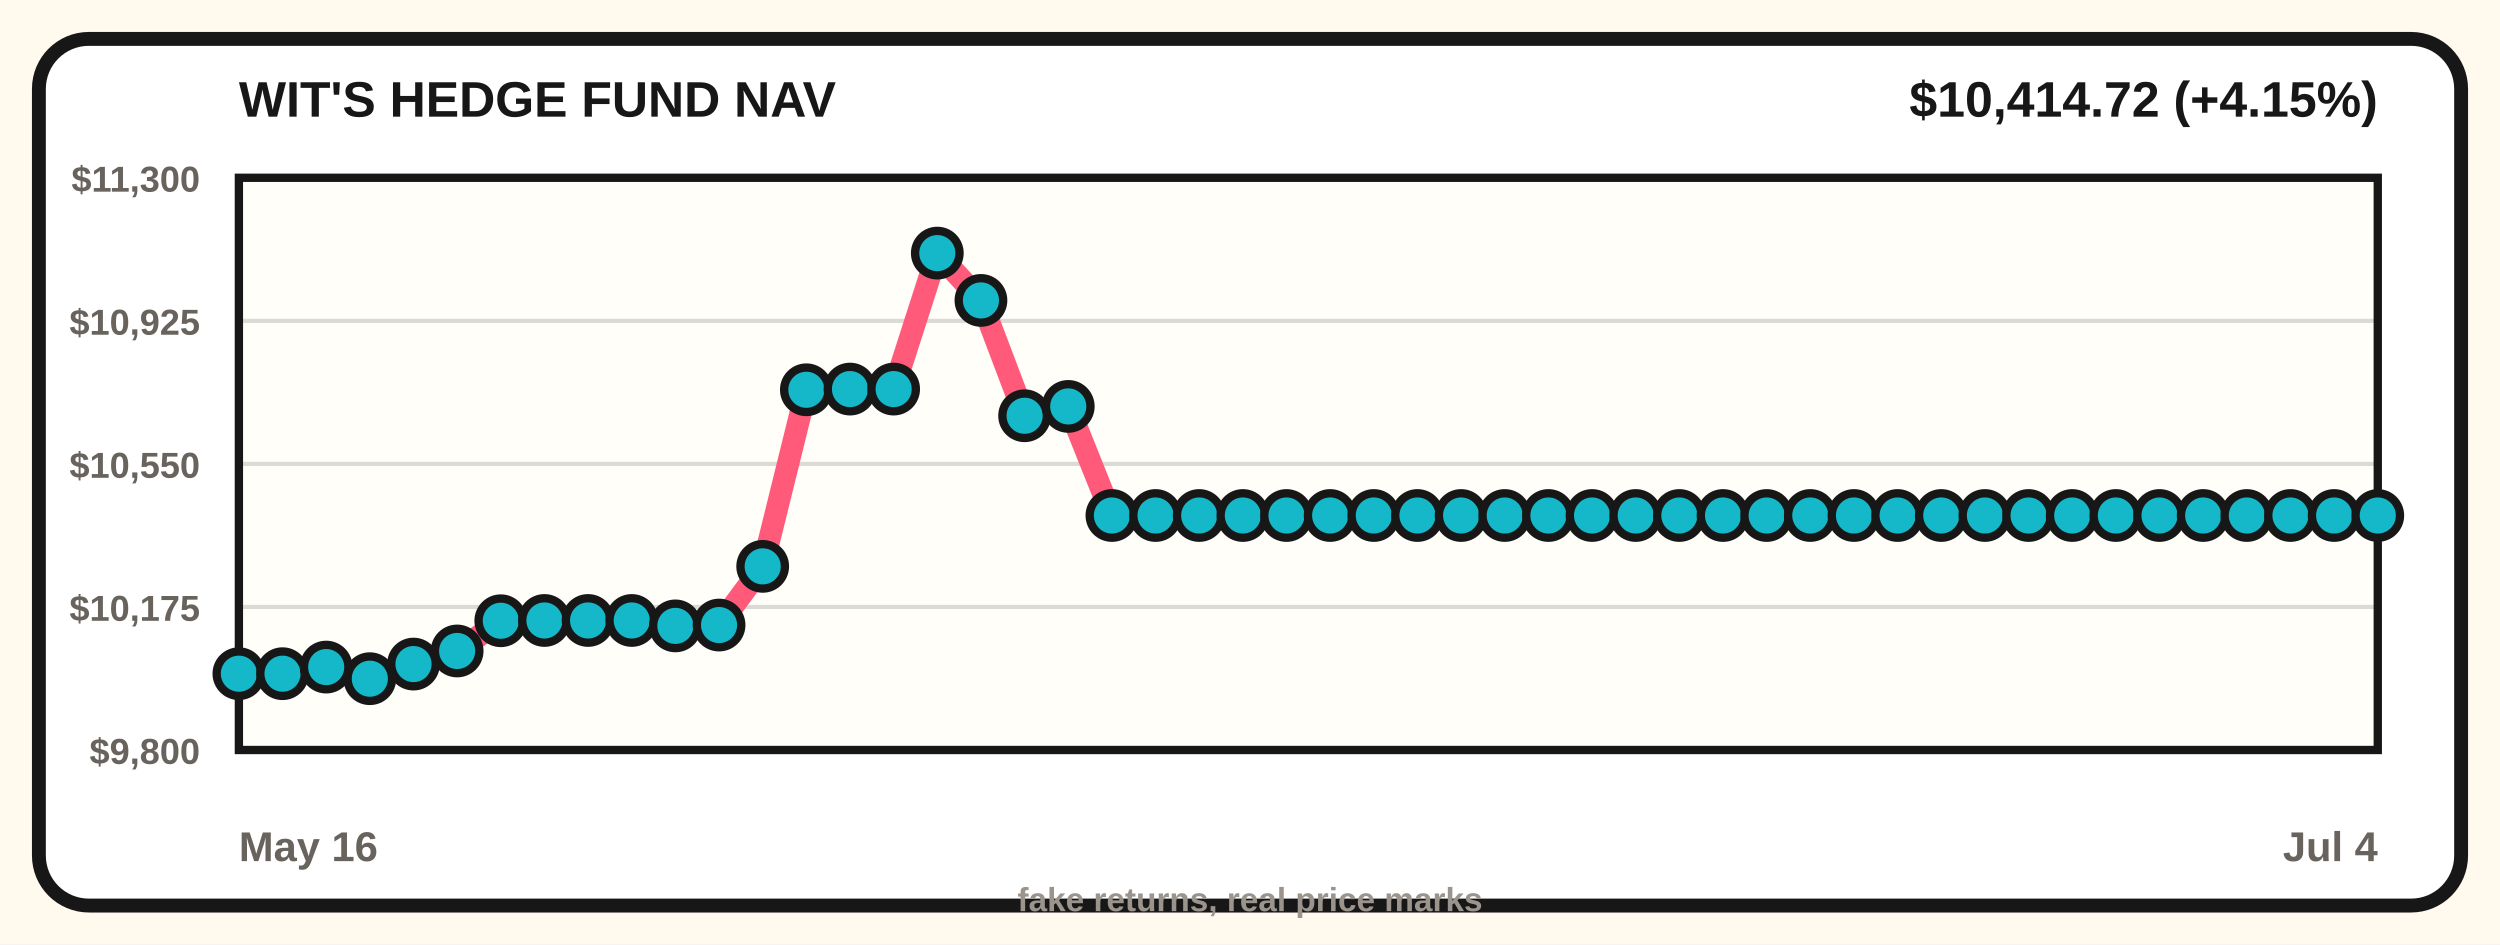
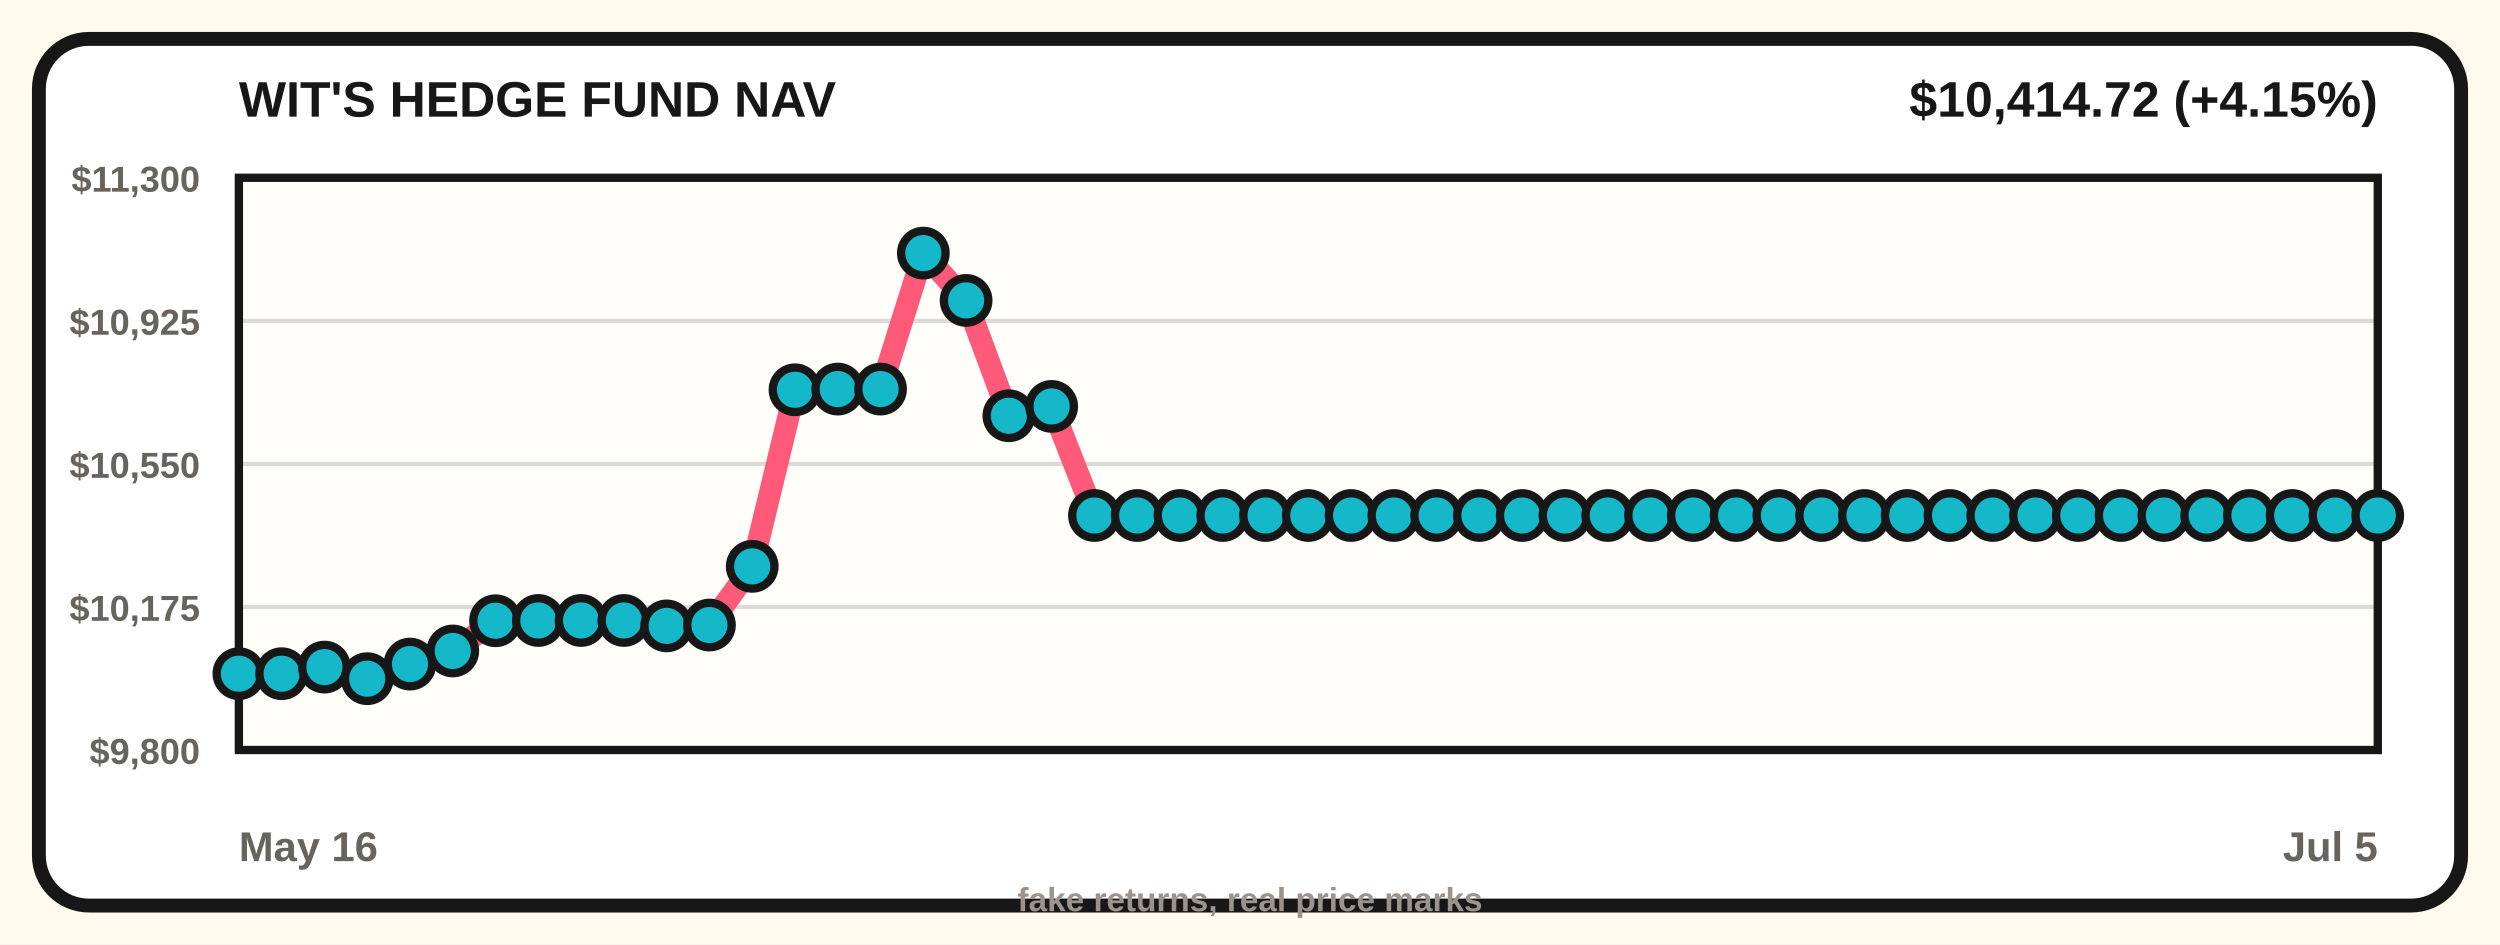
<svg xmlns="http://www.w3.org/2000/svg" width="900" height="340" viewBox="0 0 900 340" role="img" aria-label="Wit's Hedge Fund fake NAV chart">
  <rect width="900" height="340" fill="#fff9ee" />
  <rect x="14" y="14" width="872" height="312" rx="18" fill="#ffffff" stroke="#171717" stroke-width="5" />
  <rect x="86" y="64" width="770" height="206" fill="#fffef8" stroke="#171717" stroke-width="3" />
  <line x1="86" y1="270" x2="856" y2="270" stroke="#171717" stroke-width="1.5" opacity="0.16" />
  <text x="72" y="275" text-anchor="end" font-family="Arial, sans-serif" font-size="13" font-weight="800" fill="#68635d">$9,800</text>
  <line x1="86" y1="218.5" x2="856" y2="218.5" stroke="#171717" stroke-width="1.5" opacity="0.16" />
  <text x="72" y="223.5" text-anchor="end" font-family="Arial, sans-serif" font-size="13" font-weight="800" fill="#68635d">$10,175</text>
  <line x1="86" y1="167" x2="856" y2="167" stroke="#171717" stroke-width="1.5" opacity="0.16" />
  <text x="72" y="172" text-anchor="end" font-family="Arial, sans-serif" font-size="13" font-weight="800" fill="#68635d">$10,550</text>
  <line x1="86" y1="115.5" x2="856" y2="115.5" stroke="#171717" stroke-width="1.5" opacity="0.16" />
  <text x="72" y="120.5" text-anchor="end" font-family="Arial, sans-serif" font-size="13" font-weight="800" fill="#68635d">$10,925</text>
  <line x1="86" y1="64" x2="856" y2="64" stroke="#171717" stroke-width="1.5" opacity="0.16" />
  <text x="72" y="69" text-anchor="end" font-family="Arial, sans-serif" font-size="13" font-weight="800" fill="#68635d">$11,300</text>
-   <polyline points="86,242.53 101.71,242.53 117.43,240.15 133.14,244.33 148.86,239.07 164.57,234.35 180.29,223.47 196,223.37 211.71,223.37 227.43,223.37 243.14,225.32 258.86,225.02 274.57,203.89 290.29,140.32 306,140.07 321.71,140.07 337.43,91.12 353.14,108.15 368.86,149.67 384.57,146.31 400.29,185.58 416,185.58 431.71,185.58 447.43,185.58 463.14,185.58 478.86,185.58 494.57,185.58 510.29,185.58 526,185.58 541.71,185.58 557.43,185.58 573.14,185.58 588.86,185.58 604.57,185.58 620.29,185.58 636,185.58 651.71,185.58 667.43,185.58 683.14,185.58 698.86,185.58 714.57,185.58 730.29,185.58 746,185.58 761.71,185.58 777.43,185.58 793.14,185.58 808.86,185.58 824.57,185.58 840.29,185.58 856,185.58" fill="none" stroke="#ff5a7a" stroke-width="8" stroke-linecap="round" stroke-linejoin="round" />
+   <polyline points="86,242.53 101.4,242.53 116.8,240.15 132.2,244.33 147.6,239.07 163,234.35 178.4,223.47 193.8,223.37 209.2,223.37 224.6,223.37 240,225.32 255.4,225.02 270.8,203.89 286.2,140.32 301.6,140.07 317,140.07 332.4,91.12 347.8,108.15 363.2,149.67 378.6,146.31 394,185.58 409.4,185.58 424.8,185.58 440.2,185.58 455.6,185.58 471,185.58 486.4,185.58 501.8,185.58 517.2,185.58 532.6,185.58 548,185.58 563.4,185.58 578.8,185.58 594.2,185.58 609.6,185.58 625,185.58 640.4,185.58 655.8,185.58 671.2,185.58 686.6,185.58 702,185.58 717.4,185.58 732.8,185.58 748.2,185.58 763.6,185.58 779,185.58 794.4,185.58 809.8,185.58 825.2,185.58 840.6,185.58 856,185.58" fill="none" stroke="#ff5a7a" stroke-width="8" stroke-linecap="round" stroke-linejoin="round" />
  <circle cx="86" cy="242.53" r="8" fill="#15b8c8" stroke="#171717" stroke-width="3" />
-   <circle cx="101.71" cy="242.53" r="8" fill="#15b8c8" stroke="#171717" stroke-width="3" />
-   <circle cx="117.43" cy="240.15" r="8" fill="#15b8c8" stroke="#171717" stroke-width="3" />
-   <circle cx="133.14" cy="244.33" r="8" fill="#15b8c8" stroke="#171717" stroke-width="3" />
-   <circle cx="148.86" cy="239.07" r="8" fill="#15b8c8" stroke="#171717" stroke-width="3" />
-   <circle cx="164.57" cy="234.35" r="8" fill="#15b8c8" stroke="#171717" stroke-width="3" />
-   <circle cx="180.29" cy="223.47" r="8" fill="#15b8c8" stroke="#171717" stroke-width="3" />
-   <circle cx="196" cy="223.37" r="8" fill="#15b8c8" stroke="#171717" stroke-width="3" />
-   <circle cx="211.71" cy="223.37" r="8" fill="#15b8c8" stroke="#171717" stroke-width="3" />
-   <circle cx="227.43" cy="223.37" r="8" fill="#15b8c8" stroke="#171717" stroke-width="3" />
-   <circle cx="243.14" cy="225.32" r="8" fill="#15b8c8" stroke="#171717" stroke-width="3" />
-   <circle cx="258.86" cy="225.02" r="8" fill="#15b8c8" stroke="#171717" stroke-width="3" />
-   <circle cx="274.57" cy="203.89" r="8" fill="#15b8c8" stroke="#171717" stroke-width="3" />
-   <circle cx="290.29" cy="140.32" r="8" fill="#15b8c8" stroke="#171717" stroke-width="3" />
-   <circle cx="306" cy="140.07" r="8" fill="#15b8c8" stroke="#171717" stroke-width="3" />
-   <circle cx="321.71" cy="140.07" r="8" fill="#15b8c8" stroke="#171717" stroke-width="3" />
-   <circle cx="337.43" cy="91.12" r="8" fill="#15b8c8" stroke="#171717" stroke-width="3" />
-   <circle cx="353.14" cy="108.15" r="8" fill="#15b8c8" stroke="#171717" stroke-width="3" />
-   <circle cx="368.86" cy="149.67" r="8" fill="#15b8c8" stroke="#171717" stroke-width="3" />
-   <circle cx="384.57" cy="146.31" r="8" fill="#15b8c8" stroke="#171717" stroke-width="3" />
-   <circle cx="400.29" cy="185.58" r="8" fill="#15b8c8" stroke="#171717" stroke-width="3" />
-   <circle cx="416" cy="185.58" r="8" fill="#15b8c8" stroke="#171717" stroke-width="3" />
-   <circle cx="431.71" cy="185.58" r="8" fill="#15b8c8" stroke="#171717" stroke-width="3" />
-   <circle cx="447.43" cy="185.58" r="8" fill="#15b8c8" stroke="#171717" stroke-width="3" />
-   <circle cx="463.14" cy="185.58" r="8" fill="#15b8c8" stroke="#171717" stroke-width="3" />
-   <circle cx="478.86" cy="185.58" r="8" fill="#15b8c8" stroke="#171717" stroke-width="3" />
-   <circle cx="494.57" cy="185.58" r="8" fill="#15b8c8" stroke="#171717" stroke-width="3" />
-   <circle cx="510.29" cy="185.58" r="8" fill="#15b8c8" stroke="#171717" stroke-width="3" />
-   <circle cx="526" cy="185.58" r="8" fill="#15b8c8" stroke="#171717" stroke-width="3" />
-   <circle cx="541.71" cy="185.58" r="8" fill="#15b8c8" stroke="#171717" stroke-width="3" />
-   <circle cx="557.43" cy="185.58" r="8" fill="#15b8c8" stroke="#171717" stroke-width="3" />
-   <circle cx="573.14" cy="185.58" r="8" fill="#15b8c8" stroke="#171717" stroke-width="3" />
-   <circle cx="588.86" cy="185.58" r="8" fill="#15b8c8" stroke="#171717" stroke-width="3" />
-   <circle cx="604.57" cy="185.58" r="8" fill="#15b8c8" stroke="#171717" stroke-width="3" />
-   <circle cx="620.29" cy="185.58" r="8" fill="#15b8c8" stroke="#171717" stroke-width="3" />
-   <circle cx="636" cy="185.58" r="8" fill="#15b8c8" stroke="#171717" stroke-width="3" />
-   <circle cx="651.71" cy="185.58" r="8" fill="#15b8c8" stroke="#171717" stroke-width="3" />
-   <circle cx="667.43" cy="185.58" r="8" fill="#15b8c8" stroke="#171717" stroke-width="3" />
-   <circle cx="683.14" cy="185.58" r="8" fill="#15b8c8" stroke="#171717" stroke-width="3" />
-   <circle cx="698.86" cy="185.58" r="8" fill="#15b8c8" stroke="#171717" stroke-width="3" />
-   <circle cx="714.57" cy="185.58" r="8" fill="#15b8c8" stroke="#171717" stroke-width="3" />
-   <circle cx="730.29" cy="185.58" r="8" fill="#15b8c8" stroke="#171717" stroke-width="3" />
-   <circle cx="746" cy="185.58" r="8" fill="#15b8c8" stroke="#171717" stroke-width="3" />
-   <circle cx="761.71" cy="185.58" r="8" fill="#15b8c8" stroke="#171717" stroke-width="3" />
-   <circle cx="777.43" cy="185.58" r="8" fill="#15b8c8" stroke="#171717" stroke-width="3" />
-   <circle cx="793.14" cy="185.58" r="8" fill="#15b8c8" stroke="#171717" stroke-width="3" />
-   <circle cx="808.86" cy="185.58" r="8" fill="#15b8c8" stroke="#171717" stroke-width="3" />
-   <circle cx="824.57" cy="185.58" r="8" fill="#15b8c8" stroke="#171717" stroke-width="3" />
-   <circle cx="840.29" cy="185.58" r="8" fill="#15b8c8" stroke="#171717" stroke-width="3" />
+   <circle cx="101.4" cy="242.53" r="8" fill="#15b8c8" stroke="#171717" stroke-width="3" />
+   <circle cx="116.8" cy="240.15" r="8" fill="#15b8c8" stroke="#171717" stroke-width="3" />
+   <circle cx="132.2" cy="244.33" r="8" fill="#15b8c8" stroke="#171717" stroke-width="3" />
+   <circle cx="147.6" cy="239.07" r="8" fill="#15b8c8" stroke="#171717" stroke-width="3" />
+   <circle cx="163" cy="234.35" r="8" fill="#15b8c8" stroke="#171717" stroke-width="3" />
+   <circle cx="178.4" cy="223.47" r="8" fill="#15b8c8" stroke="#171717" stroke-width="3" />
+   <circle cx="193.8" cy="223.37" r="8" fill="#15b8c8" stroke="#171717" stroke-width="3" />
+   <circle cx="209.2" cy="223.37" r="8" fill="#15b8c8" stroke="#171717" stroke-width="3" />
+   <circle cx="224.6" cy="223.37" r="8" fill="#15b8c8" stroke="#171717" stroke-width="3" />
+   <circle cx="240" cy="225.32" r="8" fill="#15b8c8" stroke="#171717" stroke-width="3" />
+   <circle cx="255.4" cy="225.02" r="8" fill="#15b8c8" stroke="#171717" stroke-width="3" />
+   <circle cx="270.8" cy="203.89" r="8" fill="#15b8c8" stroke="#171717" stroke-width="3" />
+   <circle cx="286.2" cy="140.32" r="8" fill="#15b8c8" stroke="#171717" stroke-width="3" />
+   <circle cx="301.6" cy="140.07" r="8" fill="#15b8c8" stroke="#171717" stroke-width="3" />
+   <circle cx="317" cy="140.07" r="8" fill="#15b8c8" stroke="#171717" stroke-width="3" />
+   <circle cx="332.4" cy="91.12" r="8" fill="#15b8c8" stroke="#171717" stroke-width="3" />
+   <circle cx="347.8" cy="108.15" r="8" fill="#15b8c8" stroke="#171717" stroke-width="3" />
+   <circle cx="363.2" cy="149.67" r="8" fill="#15b8c8" stroke="#171717" stroke-width="3" />
+   <circle cx="378.6" cy="146.31" r="8" fill="#15b8c8" stroke="#171717" stroke-width="3" />
+   <circle cx="394" cy="185.58" r="8" fill="#15b8c8" stroke="#171717" stroke-width="3" />
+   <circle cx="409.4" cy="185.58" r="8" fill="#15b8c8" stroke="#171717" stroke-width="3" />
+   <circle cx="424.8" cy="185.58" r="8" fill="#15b8c8" stroke="#171717" stroke-width="3" />
+   <circle cx="440.2" cy="185.58" r="8" fill="#15b8c8" stroke="#171717" stroke-width="3" />
+   <circle cx="455.6" cy="185.58" r="8" fill="#15b8c8" stroke="#171717" stroke-width="3" />
+   <circle cx="471" cy="185.58" r="8" fill="#15b8c8" stroke="#171717" stroke-width="3" />
+   <circle cx="486.4" cy="185.58" r="8" fill="#15b8c8" stroke="#171717" stroke-width="3" />
+   <circle cx="501.8" cy="185.58" r="8" fill="#15b8c8" stroke="#171717" stroke-width="3" />
+   <circle cx="517.2" cy="185.58" r="8" fill="#15b8c8" stroke="#171717" stroke-width="3" />
+   <circle cx="532.6" cy="185.58" r="8" fill="#15b8c8" stroke="#171717" stroke-width="3" />
+   <circle cx="548" cy="185.58" r="8" fill="#15b8c8" stroke="#171717" stroke-width="3" />
+   <circle cx="563.4" cy="185.58" r="8" fill="#15b8c8" stroke="#171717" stroke-width="3" />
+   <circle cx="578.8" cy="185.58" r="8" fill="#15b8c8" stroke="#171717" stroke-width="3" />
+   <circle cx="594.2" cy="185.58" r="8" fill="#15b8c8" stroke="#171717" stroke-width="3" />
+   <circle cx="609.6" cy="185.58" r="8" fill="#15b8c8" stroke="#171717" stroke-width="3" />
+   <circle cx="625" cy="185.58" r="8" fill="#15b8c8" stroke="#171717" stroke-width="3" />
+   <circle cx="640.4" cy="185.58" r="8" fill="#15b8c8" stroke="#171717" stroke-width="3" />
+   <circle cx="655.8" cy="185.58" r="8" fill="#15b8c8" stroke="#171717" stroke-width="3" />
+   <circle cx="671.2" cy="185.58" r="8" fill="#15b8c8" stroke="#171717" stroke-width="3" />
+   <circle cx="686.6" cy="185.58" r="8" fill="#15b8c8" stroke="#171717" stroke-width="3" />
+   <circle cx="702" cy="185.58" r="8" fill="#15b8c8" stroke="#171717" stroke-width="3" />
+   <circle cx="717.4" cy="185.58" r="8" fill="#15b8c8" stroke="#171717" stroke-width="3" />
+   <circle cx="732.8" cy="185.58" r="8" fill="#15b8c8" stroke="#171717" stroke-width="3" />
+   <circle cx="748.2" cy="185.58" r="8" fill="#15b8c8" stroke="#171717" stroke-width="3" />
+   <circle cx="763.6" cy="185.58" r="8" fill="#15b8c8" stroke="#171717" stroke-width="3" />
+   <circle cx="779" cy="185.58" r="8" fill="#15b8c8" stroke="#171717" stroke-width="3" />
+   <circle cx="794.4" cy="185.58" r="8" fill="#15b8c8" stroke="#171717" stroke-width="3" />
+   <circle cx="809.8" cy="185.58" r="8" fill="#15b8c8" stroke="#171717" stroke-width="3" />
+   <circle cx="825.2" cy="185.58" r="8" fill="#15b8c8" stroke="#171717" stroke-width="3" />
+   <circle cx="840.6" cy="185.58" r="8" fill="#15b8c8" stroke="#171717" stroke-width="3" />
  <circle cx="856" cy="185.58" r="8" fill="#15b8c8" stroke="#171717" stroke-width="3" />
  <text x="86" y="42" font-family="Arial, sans-serif" font-size="18" font-weight="900" fill="#171717">WIT'S HEDGE FUND NAV</text>
  <text x="856" y="42" text-anchor="end" font-family="Arial, sans-serif" font-size="18" font-weight="900" fill="#171717">$10,414.72 (+4.15%)</text>
  <text x="86" y="310" text-anchor="start" font-family="Arial, sans-serif" font-size="15" font-weight="900" fill="#68635d">May 16</text>
-   <text x="856" y="310" text-anchor="end" font-family="Arial, sans-serif" font-size="15" font-weight="900" fill="#68635d">Jul 4</text>
+   <text x="856" y="310" text-anchor="end" font-family="Arial, sans-serif" font-size="15" font-weight="900" fill="#68635d">Jul 5</text>
  <text x="450" y="328" text-anchor="middle" font-family="Arial, sans-serif" font-size="12" font-weight="800" fill="#9a948c">fake returns, real price marks</text>
</svg>
